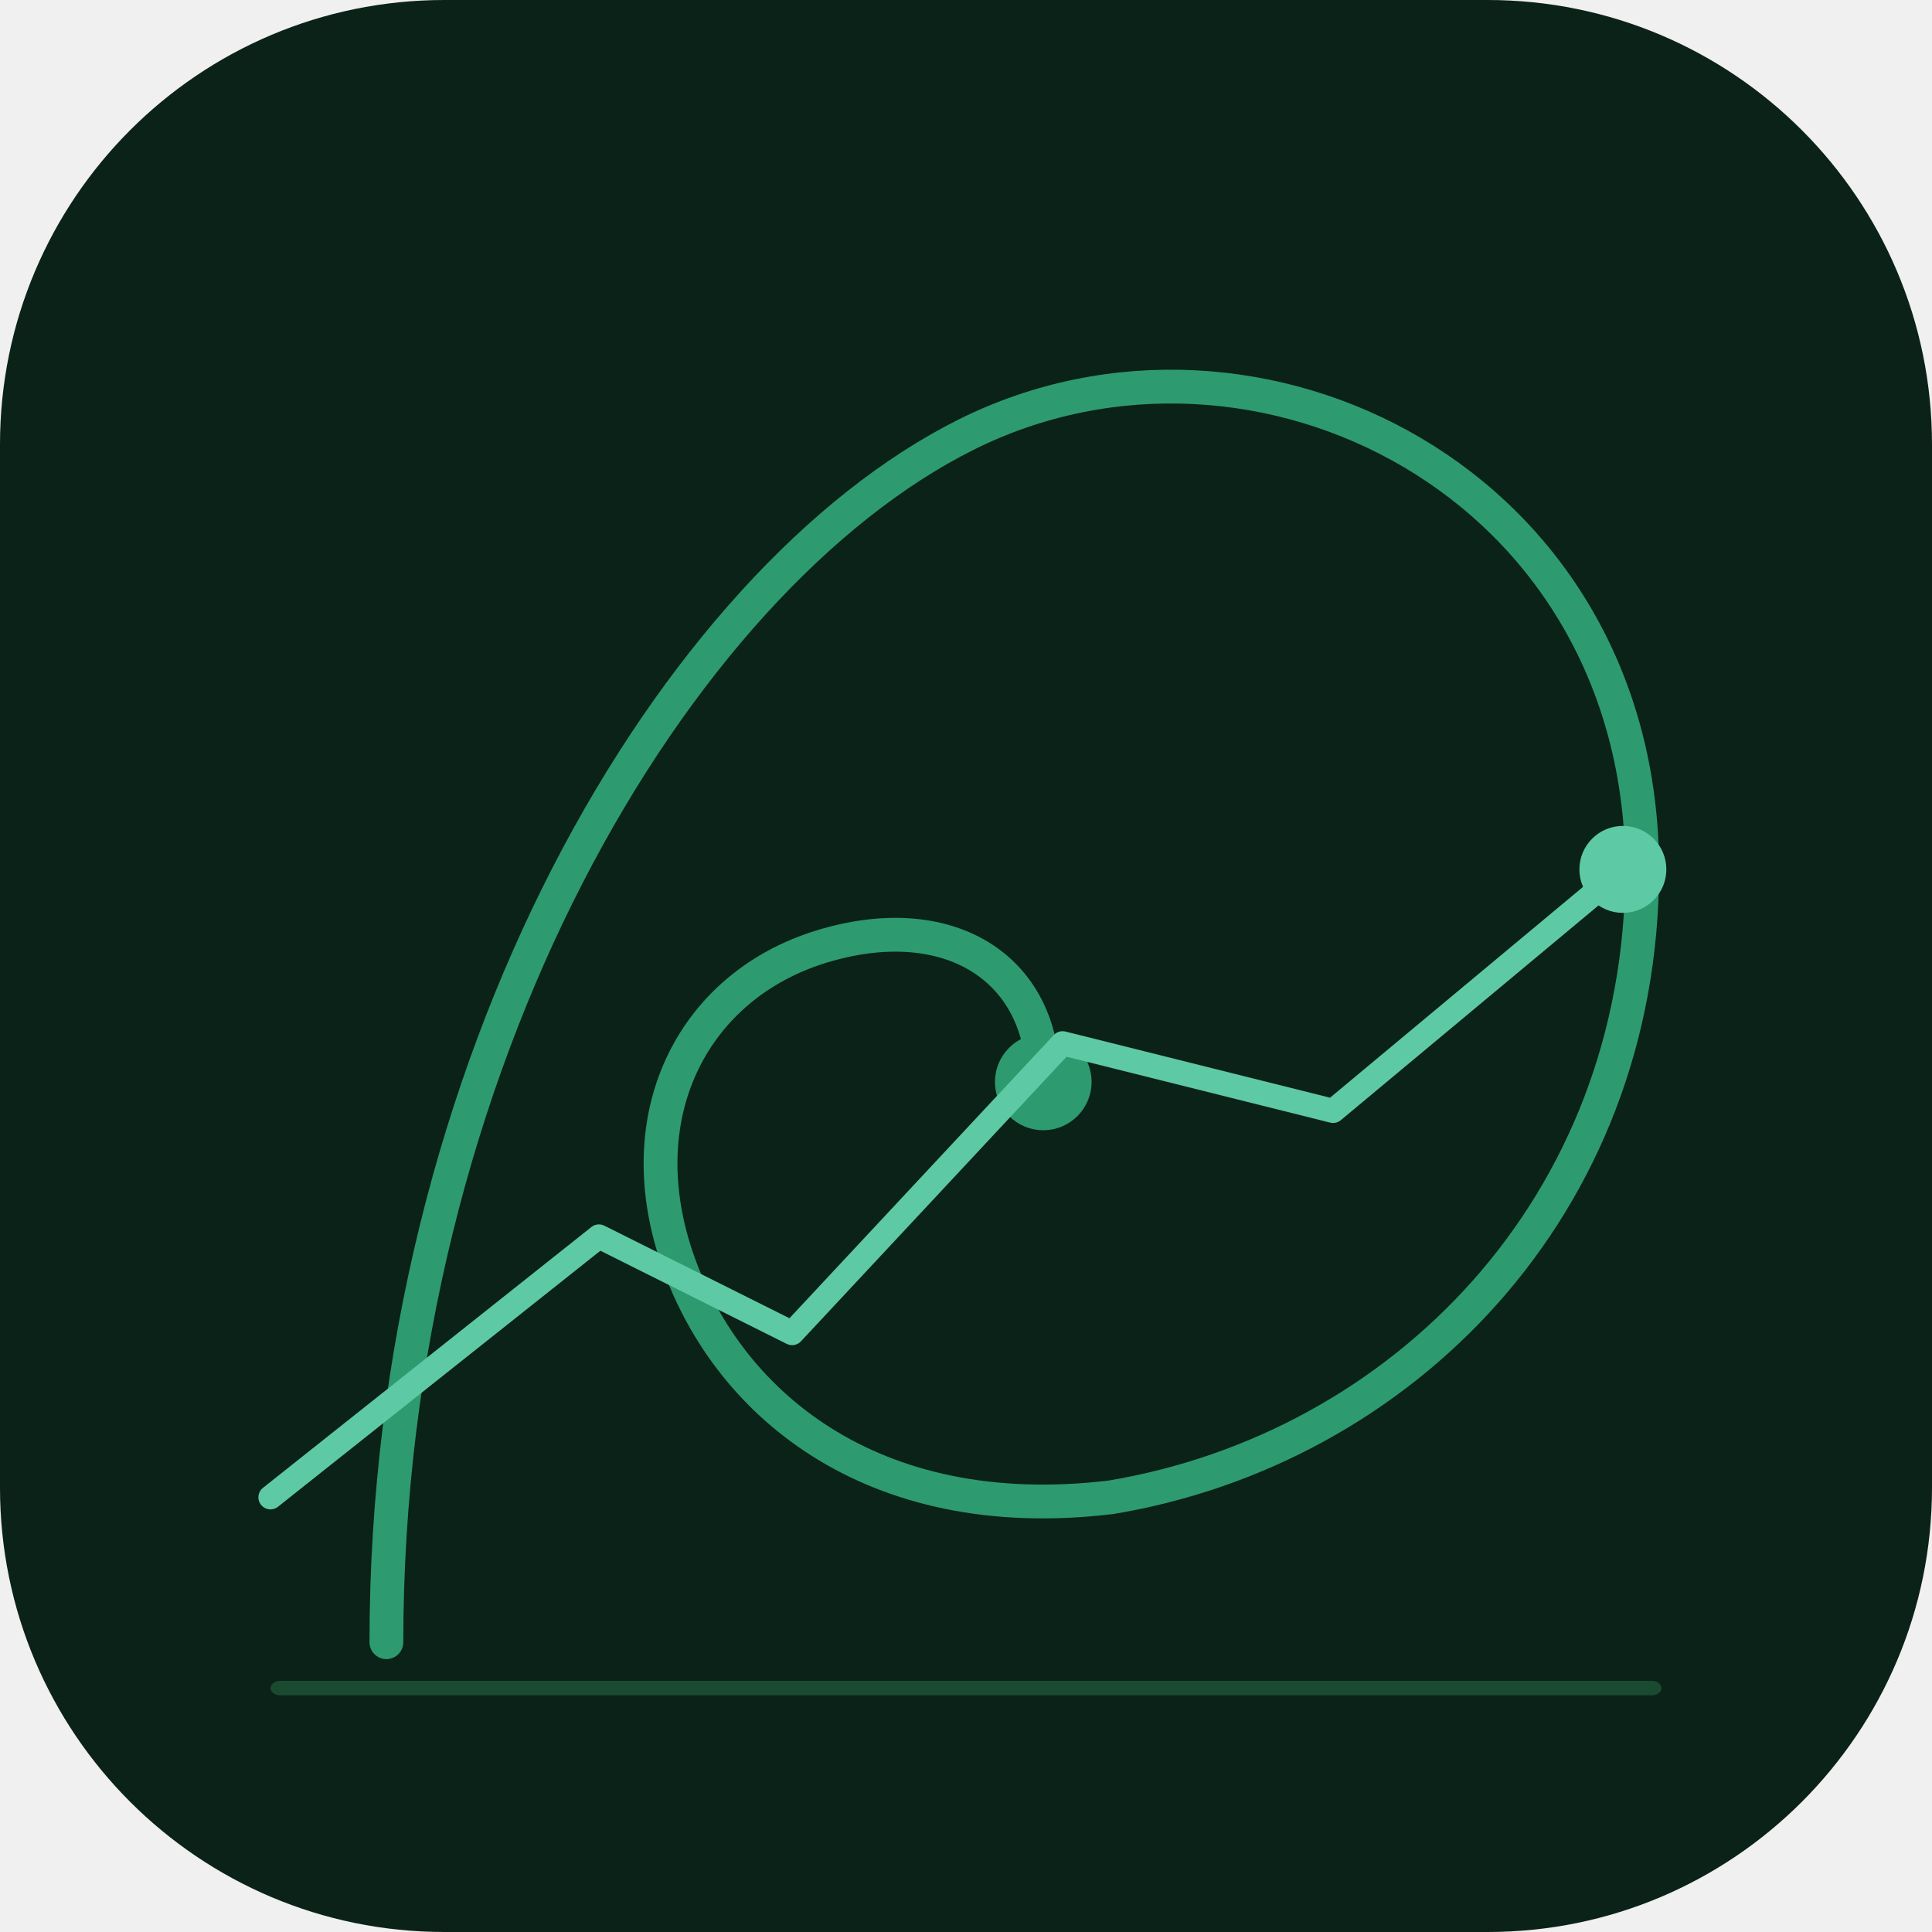
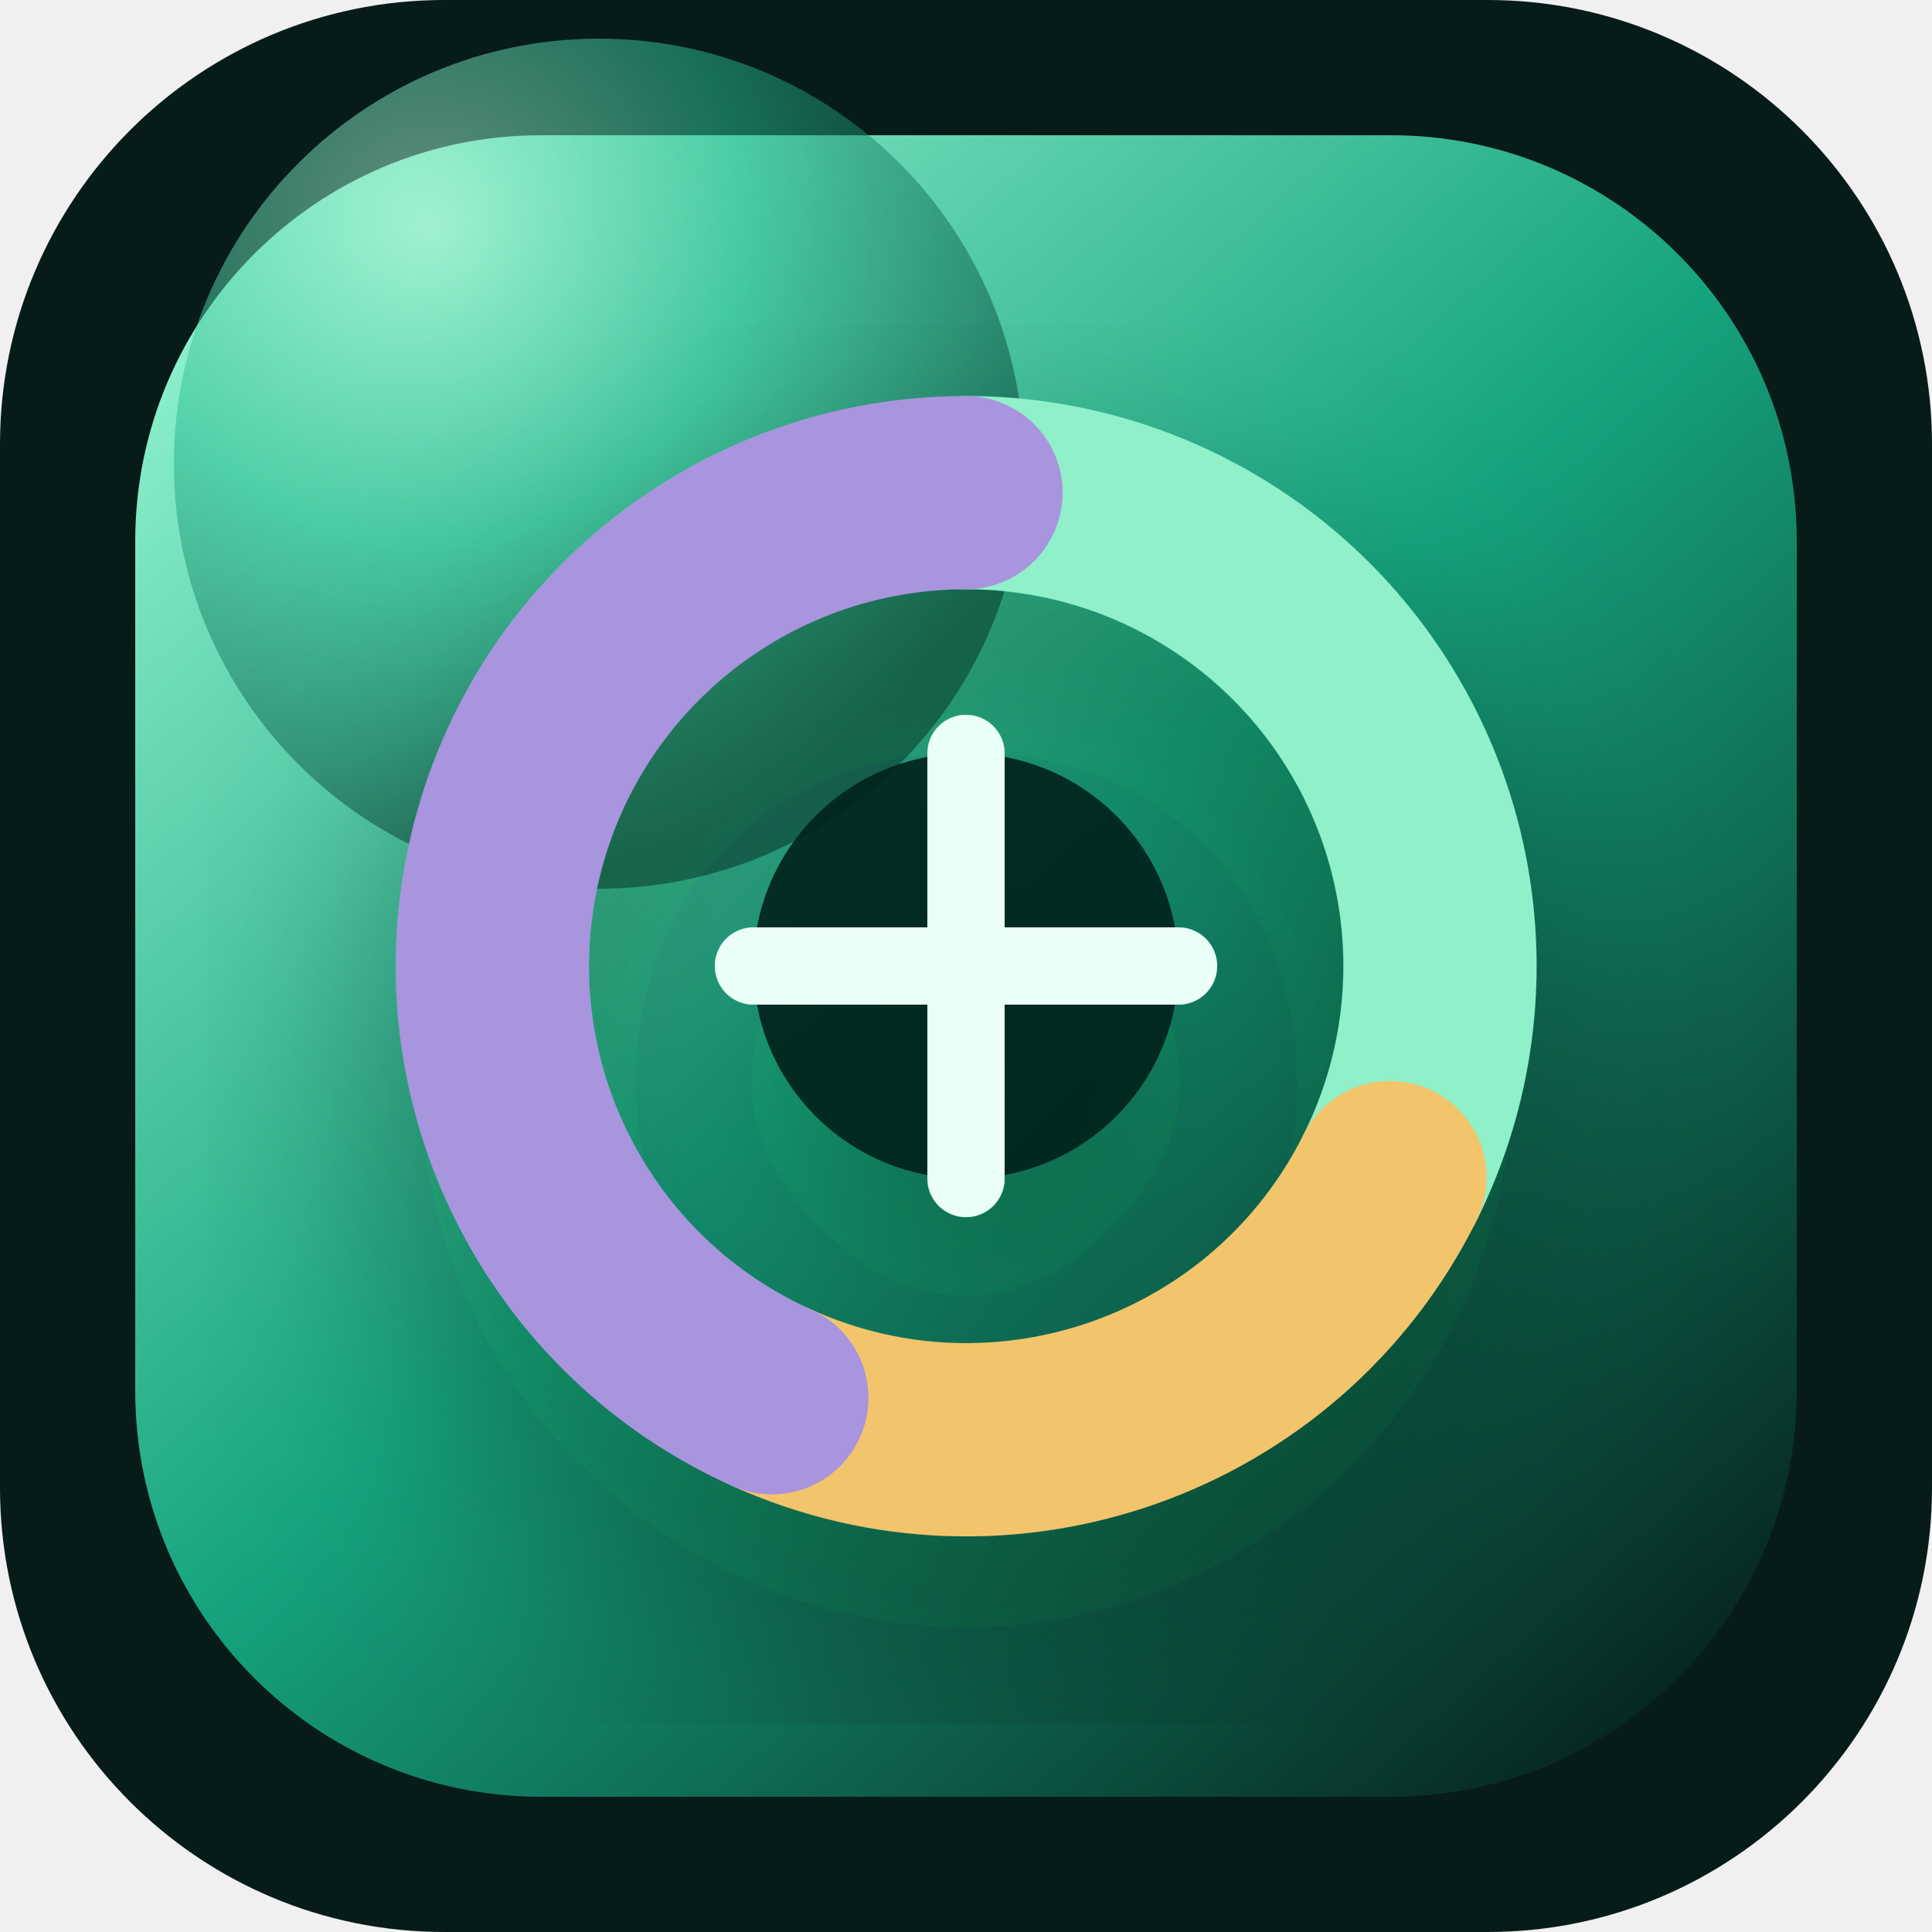
<svg xmlns="http://www.w3.org/2000/svg" viewBox="0 0 200 200" role="img" aria-label="Finanzas Conductuales">
-   <rect width="200" height="200" rx="46" fill="#0b2218" />
-   <path d="M40 170C40 110 70 60 100 45c30-15 70 5 70 45 0 35-25 60-55 65-25 3-40-10-45-25-5-15 2-28 15-32 13-4 23 2 23 14" fill="none" stroke="#2d9b6f" stroke-width="3.5" stroke-linecap="round" />
-   <circle cx="108" cy="112" r="5" fill="#2d9b6f" />
-   <path d="m28 155 34-27 20 10 28-30 28 7 30-25" fill="none" stroke="#5dcaa5" stroke-width="2.5" stroke-linecap="round" stroke-linejoin="round" />
-   <circle cx="168" cy="90" r="4.5" fill="#5dcaa5" />
-   <rect x="28" y="174" width="144" height="1.5" rx="1" fill="#1a4a30" />
+   <defs>
+     <radialGradient id="glow" cx="30%" cy="22%" r="78%">
+       <stop offset="0" stop-color="#baf9dd" />
+       <stop offset="0.48" stop-color="#28bd91" />
+       <stop offset="1" stop-color="#06342d" />
+     </radialGradient>
+     <linearGradient id="surface" x1="32" y1="22" x2="172" y2="180" gradientUnits="userSpaceOnUse">
+       <stop stop-color="#8df0cc" />
+       <stop offset="0.48" stop-color="#16a47f" />
+       <stop offset="1" stop-color="#06241f" />
+     </linearGradient>
+     <filter id="softShadow" x="-30%" y="-30%" width="160%" height="160%">
+       <feDropShadow dx="0" dy="12" stdDeviation="12" flood-color="#021411" flood-opacity="0.34" />
+     </filter>
+   </defs>
+   <rect width="200" height="200" rx="46" fill="#071b18" />
+   <rect x="14" y="14" width="172" height="172" rx="42" fill="url(#surface)" />
+   <circle cx="62" cy="48" r="44" fill="url(#glow)" opacity="0.52" />
+   <g filter="url(#softShadow)">
+     <circle cx="100" cy="100" r="49" fill="none" stroke="#ffffff" stroke-opacity="0.24" stroke-width="16" />
+     <path d="M100 51a49 49 0 0 1 43.9 70.9" fill="none" stroke="#8ff0ca" stroke-width="20" stroke-linecap="round" />
+     <path d="M143.9 121.9A49 49 0 0 1 79.9 144.7" fill="none" stroke="#f2c56c" stroke-width="20" stroke-linecap="round" />
+     <path d="M79.9 144.7A49 49 0 0 1 100 51" fill="none" stroke="#a895de" stroke-width="20" stroke-linecap="round" />
+     <circle cx="100" cy="100" r="22" fill="#05241f" opacity="0.92" />
+     <path d="M100 78v44M78 100h44" fill="none" stroke="#eafff7" stroke-width="8" stroke-linecap="round" />
+   </g>
</svg>
